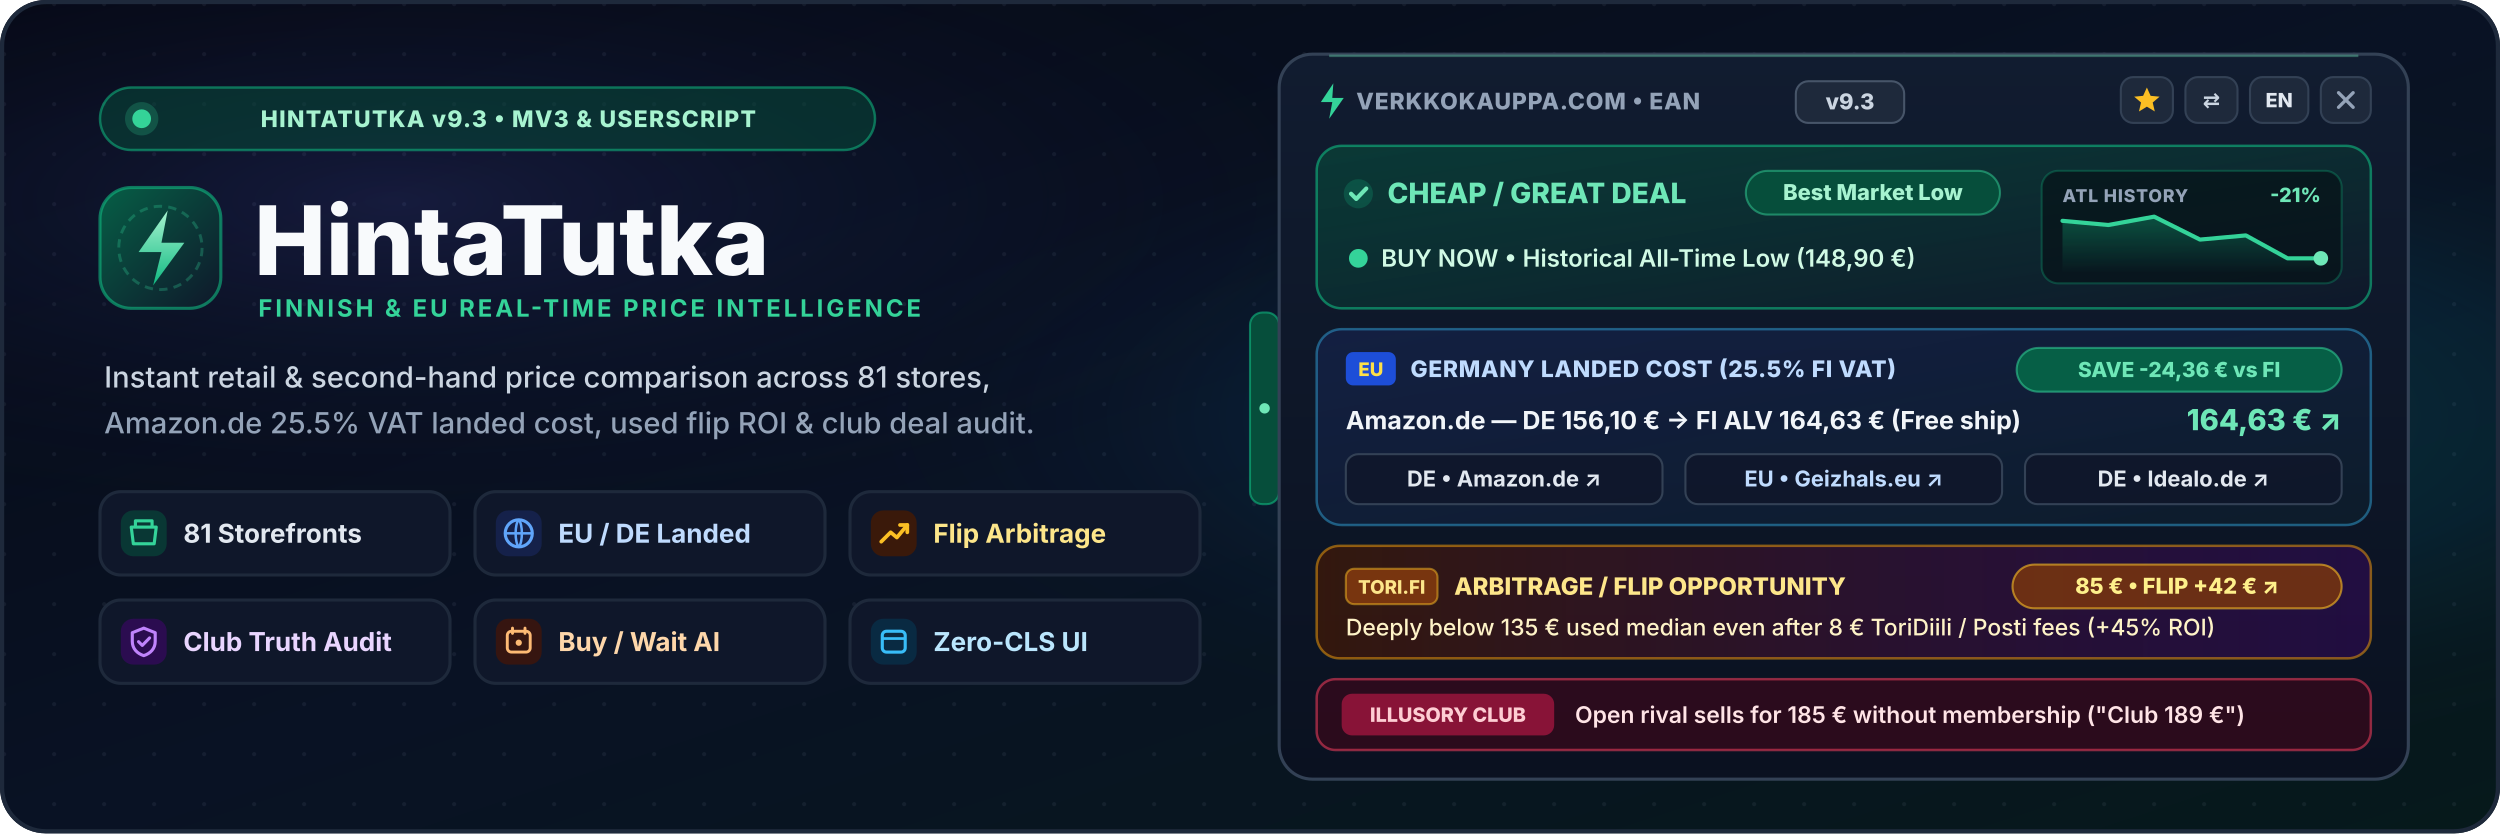
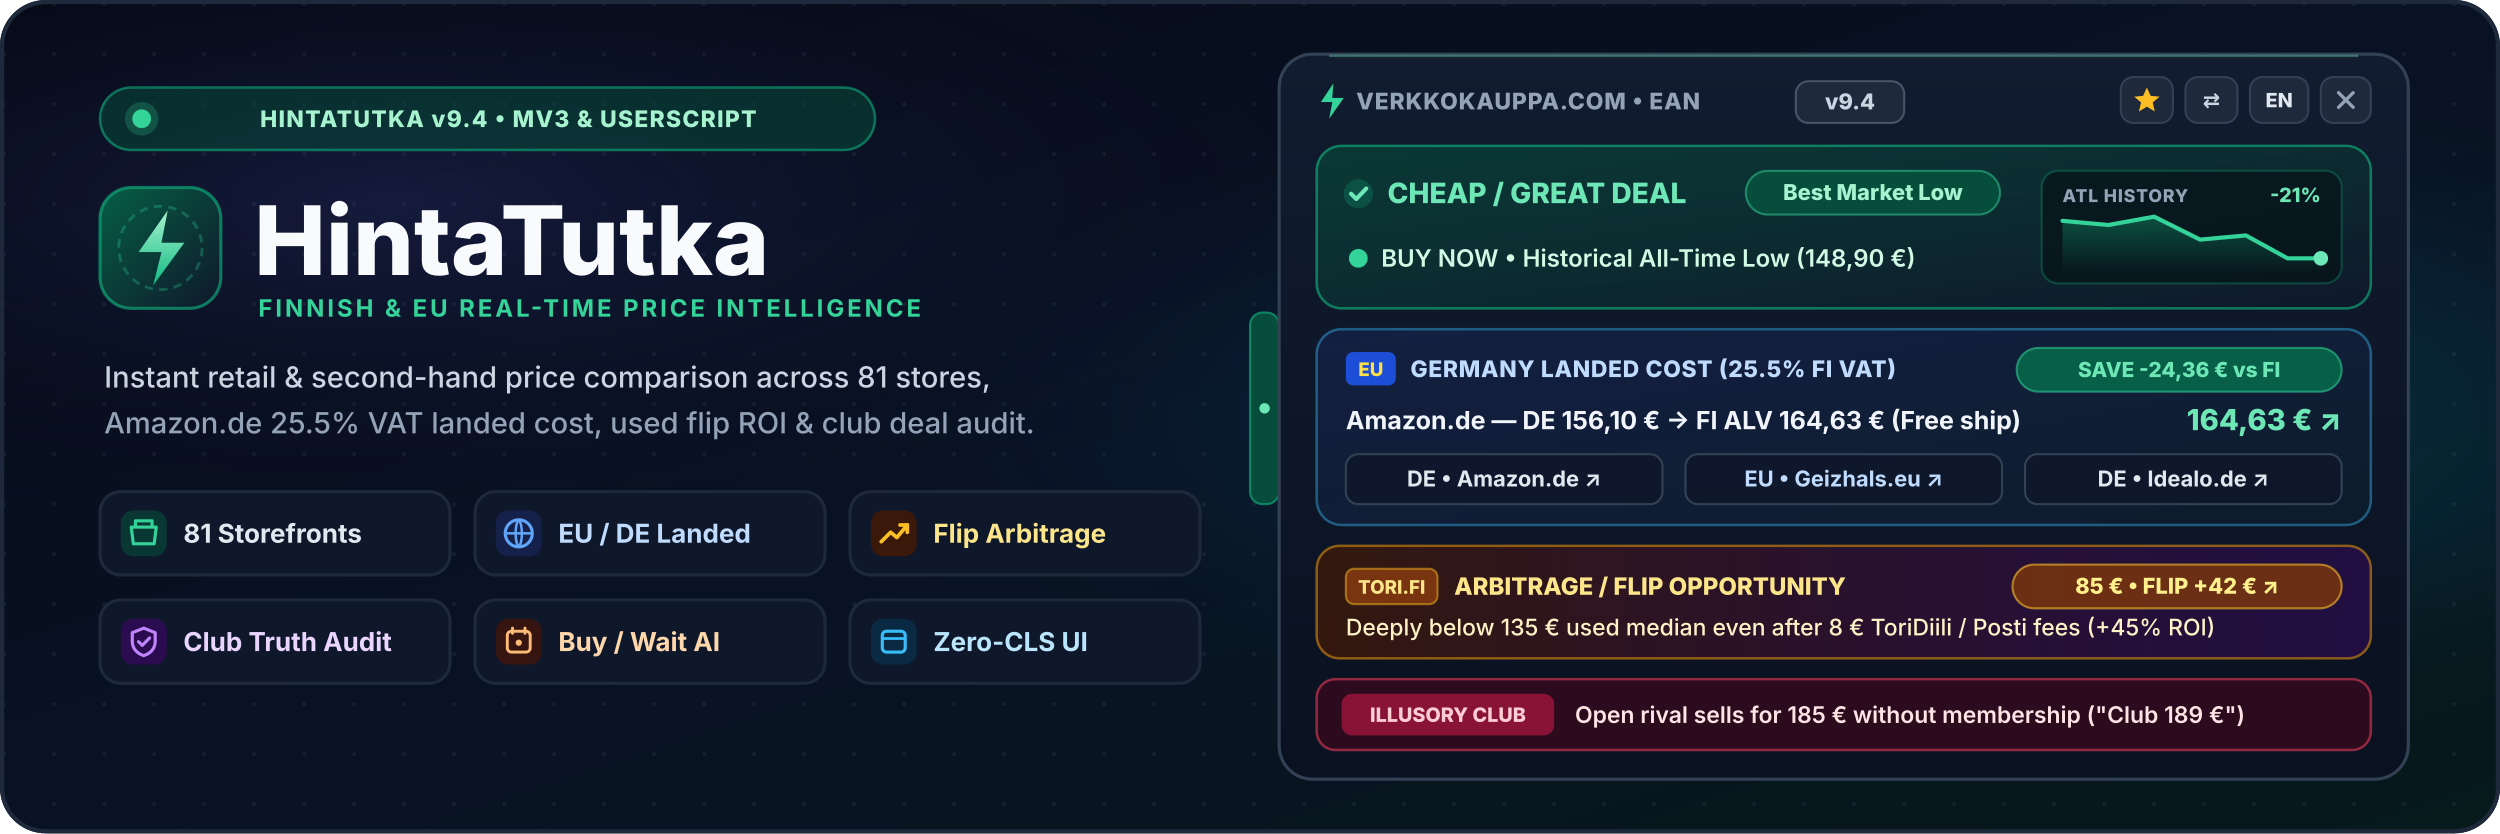
- <svg xmlns="http://www.w3.org/2000/svg" viewBox="0 0 1200 400" width="1200" height="400" role="img" aria-label="HintaTutka v9.2 — Finnish &amp; EU Real-Time Price Intelligence">
+ <svg xmlns="http://www.w3.org/2000/svg" viewBox="0 0 1200 400" width="1200" height="400" role="img" aria-label="HintaTutka v9.4 — Finnish &amp; EU Real-Time Price Intelligence">
  <defs>
    <linearGradient id="bgMain" x1="0%" y1="0%" x2="100%" y2="100%">
      <stop offset="0%" stop-color="#050914" />
      <stop offset="50%" stop-color="#091224" />
      <stop offset="100%" stop-color="#06191b" />
    </linearGradient>
    <radialGradient id="auraRight" cx="77%" cy="50%" r="44%">
      <stop offset="0%" stop-color="#10b981" stop-opacity="0.20" />
      <stop offset="55%" stop-color="#0ea5e9" stop-opacity="0.08" />
      <stop offset="100%" stop-color="#050914" stop-opacity="0" />
    </radialGradient>
    <radialGradient id="auraLeft" cx="16%" cy="24%" r="42%">
      <stop offset="0%" stop-color="#6366f1" stop-opacity="0.16" />
      <stop offset="100%" stop-color="#050914" stop-opacity="0" />
    </radialGradient>
    <linearGradient id="iconBg" x1="0%" y1="0%" x2="100%" y2="100%">
      <stop offset="0%" stop-color="#065f46" />
      <stop offset="100%" stop-color="#0f172a" />
    </linearGradient>
    <linearGradient id="boltGrad" x1="0%" y1="0%" x2="0%" y2="100%">
      <stop offset="0%" stop-color="#a7f3d0" />
      <stop offset="100%" stop-color="#10b981" />
    </linearGradient>
    <linearGradient id="panelBg" x1="0%" y1="0%" x2="0%" y2="100%">
      <stop offset="0%" stop-color="#111c30" />
      <stop offset="100%" stop-color="#0a1120" />
    </linearGradient>
    <linearGradient id="verdictGrad" x1="0%" y1="0%" x2="100%" y2="100%">
      <stop offset="0%" stop-color="#064e3b" stop-opacity="0.58" />
      <stop offset="100%" stop-color="#0f172a" stop-opacity="0.85" />
    </linearGradient>
    <linearGradient id="sparkFill" x1="0%" y1="0%" x2="0%" y2="100%">
      <stop offset="0%" stop-color="#10b981" stop-opacity="0.35" />
      <stop offset="100%" stop-color="#10b981" stop-opacity="0.0" />
    </linearGradient>
    <linearGradient id="euCardGrad" x1="0%" y1="0%" x2="100%" y2="100%">
      <stop offset="0%" stop-color="#172554" stop-opacity="0.55" />
      <stop offset="100%" stop-color="#0c1f2c" stop-opacity="0.72" />
    </linearGradient>
    <linearGradient id="flipCardGrad" x1="0%" y1="0%" x2="100%" y2="0%">
      <stop offset="0%" stop-color="#451a03" stop-opacity="0.68" />
      <stop offset="100%" stop-color="#3b0764" stop-opacity="0.45" />
    </linearGradient>
    <pattern id="dotGrid" width="24" height="24" patternUnits="userSpaceOnUse">
      <circle cx="2" cy="2" r="1" fill="#94a3b8" fill-opacity="0.09" />
    </pattern>
  </defs>
  <rect width="1200" height="400" rx="22" fill="url(#bgMain)" />
  <rect width="1200" height="400" rx="22" fill="url(#dotGrid)" />
  <rect width="1200" height="400" rx="22" fill="url(#auraLeft)" />
  <rect width="1200" height="400" rx="22" fill="url(#auraRight)" />
  <rect x="1" y="1" width="1198" height="398" rx="21" fill="none" stroke="#1e293b" stroke-width="2" />
  <g transform="translate(48, 42)">
    <rect x="0" y="0" width="372" height="30" rx="15" fill="#064e3b" fill-opacity="0.5" stroke="#10b981" stroke-opacity="0.55" stroke-width="1.2" />
    <circle cx="20" cy="15" r="4.5" fill="#34d399" />
    <circle cx="20" cy="15" r="8" fill="#34d399" fill-opacity="0.22" />
-     <text x="196" y="19" text-anchor="middle" font-family="-apple-system, BlinkMacSystemFont, 'Segoe UI', Inter, Roboto, sans-serif" font-size="11" font-weight="800" fill="#a7f3d0" letter-spacing="0.6">HINTATUTKA v9.3 • MV3 &amp; USERSCRIPT</text>
+     <text x="196" y="19" text-anchor="middle" font-family="-apple-system, BlinkMacSystemFont, 'Segoe UI', Inter, Roboto, sans-serif" font-size="11" font-weight="800" fill="#a7f3d0" letter-spacing="0.6">HINTATUTKA v9.4 • MV3 &amp; USERSCRIPT</text>
    <g transform="translate(0, 48)">
      <rect x="0" y="0" width="58" height="58" rx="15" fill="url(#iconBg)" stroke="#10b981" stroke-opacity="0.6" stroke-width="1.5" />
      <circle cx="29" cy="29" r="20" fill="none" stroke="#34d399" stroke-opacity="0.28" stroke-width="1.4" stroke-dasharray="4 3" />
      <path d="M32.5 11L18.5 31H29.5L25.5 47L40.5 26.5H29.5L32.5 11Z" fill="url(#boltGrad)" />
      <text x="74" y="42" font-family="-apple-system, BlinkMacSystemFont, 'Segoe UI', Inter, Roboto, sans-serif" font-size="46" font-weight="800" fill="#f8fafc">HintaTutka</text>
      <text x="76" y="62" font-family="-apple-system, BlinkMacSystemFont, 'Segoe UI', Inter, Roboto, sans-serif" font-size="11.5" font-weight="700" fill="#34d399" letter-spacing="1.4">FINNISH &amp; EU REAL-TIME PRICE INTELLIGENCE</text>
    </g>
    <text x="2" y="144" font-family="-apple-system, BlinkMacSystemFont, 'Segoe UI', Inter, Roboto, sans-serif" font-size="14" font-weight="500" fill="#cbd5e1">Instant retail &amp; second-hand price comparison across 81 stores,</text>
    <text x="2" y="166" font-family="-apple-system, BlinkMacSystemFont, 'Segoe UI', Inter, Roboto, sans-serif" font-size="14" font-weight="500" fill="#94a3b8">Amazon.de 25.5% VAT landed cost, used flip ROI &amp; club deal audit.</text>
    <g transform="translate(0, 194)" font-family="-apple-system, BlinkMacSystemFont, 'Segoe UI', Inter, Roboto, sans-serif" font-size="12.5" font-weight="700">
      <g transform="translate(0, 0)">
        <rect width="168" height="40" rx="10" fill="#0f172a" stroke="#1e293b" stroke-width="1.5" />
        <rect x="10" y="9" width="22" height="22" rx="6" fill="#064e3b" fill-opacity="0.6" />
        <path d="M15 17h12l-1 8H16l-1-8zm2-3h8v3h-8v-3z" fill="none" stroke="#34d399" stroke-width="1.5" stroke-linejoin="round" />
        <text x="40" y="24.5" fill="#e2e8f0">81 Storefronts</text>
      </g>
      <g transform="translate(180, 0)">
        <rect width="168" height="40" rx="10" fill="#0f172a" stroke="#1e293b" stroke-width="1.5" />
        <rect x="10" y="9" width="22" height="22" rx="6" fill="#172554" fill-opacity="0.75" />
        <circle cx="21" cy="20" r="6.5" fill="none" stroke="#60a5fa" stroke-width="1.5" />
        <path d="M14.5 20h13M21 13.5c2 2 2 11 0 13M21 13.5c-2 2-2 11 0 13" fill="none" stroke="#60a5fa" stroke-width="1.2" />
        <text x="40" y="24.5" fill="#bfdbfe">EU / DE Landed</text>
      </g>
      <g transform="translate(360, 0)">
        <rect width="168" height="40" rx="10" fill="#0f172a" stroke="#1e293b" stroke-width="1.5" />
        <rect x="10" y="9" width="22" height="22" rx="6" fill="#451a03" fill-opacity="0.8" />
        <polyline points="15,24 19.5,19.5 22.5,22 27.5,16" fill="none" stroke="#fbbf24" stroke-width="1.8" stroke-linecap="round" stroke-linejoin="round" />
        <polyline points="24,16 27.5,16 27.5,19.5" fill="none" stroke="#fbbf24" stroke-width="1.8" stroke-linecap="round" stroke-linejoin="round" />
        <text x="40" y="24.5" fill="#fde68a">Flip Arbitrage</text>
      </g>
      <g transform="translate(0, 52)">
        <rect width="168" height="40" rx="10" fill="#0f172a" stroke="#1e293b" stroke-width="1.5" />
        <rect x="10" y="9" width="22" height="22" rx="6" fill="#3b0764" fill-opacity="0.65" />
        <path d="M21 13.5l5.5 2.2v4.2c0 3.4-2.3 5.8-5.5 6.8-3.2-1-5.5-3.4-5.5-6.8v-4.2L21 13.5z" fill="none" stroke="#c084fc" stroke-width="1.5" stroke-linejoin="round" />
        <polyline points="18.5,20 20.3,21.8 23.8,18.2" fill="none" stroke="#c084fc" stroke-width="1.5" stroke-linecap="round" stroke-linejoin="round" />
        <text x="40" y="24.5" fill="#e9d5ff">Club Truth Audit</text>
      </g>
      <g transform="translate(180, 52)">
        <rect width="168" height="40" rx="10" fill="#0f172a" stroke="#1e293b" stroke-width="1.5" />
        <rect x="10" y="9" width="22" height="22" rx="6" fill="#431407" fill-opacity="0.75" />
        <rect x="15.5" y="15" width="11" height="10" rx="2" fill="none" stroke="#fdba74" stroke-width="1.4" />
        <line x1="18" y1="13.5" x2="18" y2="16" stroke="#fdba74" stroke-width="1.4" stroke-linecap="round" />
        <line x1="24" y1="13.5" x2="24" y2="16" stroke="#fdba74" stroke-width="1.4" stroke-linecap="round" />
        <circle cx="21" cy="20.5" r="1.5" fill="#fdba74" />
        <text x="40" y="24.5" fill="#fed7aa">Buy / Wait AI</text>
      </g>
      <g transform="translate(360, 52)">
        <rect width="168" height="40" rx="10" fill="#0f172a" stroke="#1e293b" stroke-width="1.5" />
        <rect x="10" y="9" width="22" height="22" rx="6" fill="#082f49" fill-opacity="0.8" />
        <rect x="15.5" y="15" width="11" height="10" rx="2" fill="none" stroke="#38bdf8" stroke-width="1.5" />
        <line x1="15.5" y1="18.5" x2="26.5" y2="18.5" stroke="#38bdf8" stroke-width="1.3" />
        <text x="40" y="24.5" fill="#bae6fd">Zero-CLS UI</text>
      </g>
    </g>
  </g>
  <g transform="translate(614, 26)" font-family="-apple-system, BlinkMacSystemFont, 'Segoe UI', Inter, Roboto, sans-serif">
    <rect x="-14" y="124" width="14" height="92" rx="6" fill="#064e3b" stroke="#10b981" stroke-opacity="0.6" />
    <circle cx="-7" cy="170" r="2.5" fill="#6ee7b7" />
    <rect x="0" y="0" width="542" height="348" rx="16" fill="url(#panelBg)" stroke="#334155" stroke-width="1.5" />
    <line x1="24" y1="0.8" x2="518" y2="0.8" stroke="#6ee7b7" stroke-opacity="0.35" stroke-width="1.2" />
    <g transform="translate(18, 12)">
      <path d="M8 2L2 11h5.5L6 19l7-10H7.5L8 2z" fill="#34d399" />
      <text x="19" y="14.5" font-size="11" font-weight="800" fill="#94a3b8" letter-spacing="0.4">VERKKOKAUPPA.COM • EAN</text>
      <rect x="230" y="1" width="52" height="20" rx="6" fill="#1e293b" stroke="#475569" />
-       <text x="256" y="14.5" text-anchor="middle" font-size="10.5" font-weight="800" fill="#cbd5e1">v9.3</text>
+       <text x="256" y="14.5" text-anchor="middle" font-size="10.5" font-weight="800" fill="#cbd5e1">v9.4</text>
      <g transform="translate(386, -1)">
        <rect x="0" y="0" width="25" height="22" rx="6" fill="#1e293b" stroke="#334155" />
        <polygon points="12.5,5 14.3,9 18.6,9.4 15.3,12.2 16.3,16.5 12.5,14.2 8.7,16.5 9.7,12.2 6.4,9.4 10.7,9" fill="#fbbf24" />
        <rect x="31" y="0" width="25" height="22" rx="6" fill="#1e293b" stroke="#334155" />
        <text x="43.5" y="14.5" text-anchor="middle" font-size="10" font-weight="800" fill="#cbd5e1">⇄</text>
        <rect x="62" y="0" width="28" height="22" rx="6" fill="#1e293b" stroke="#334155" />
        <text x="76" y="14.5" text-anchor="middle" font-size="9.5" font-weight="800" fill="#e2e8f0">EN</text>
        <rect x="96" y="0" width="24" height="22" rx="6" fill="#1e293b" stroke="#334155" />
        <path d="M104.5 7.5l7 7M111.5 7.5l-7 7" stroke="#94a3b8" stroke-width="1.6" stroke-linecap="round" />
      </g>
    </g>
    <g transform="translate(18, 44)">
      <rect width="506" height="78" rx="12" fill="url(#verdictGrad)" stroke="#10b981" stroke-opacity="0.6" stroke-width="1.2" />
      <circle cx="20" cy="23" r="7" fill="#10b981" fill-opacity="0.22" />
      <polyline points="16.5,23 19,25.5 23.8,20.5" fill="none" stroke="#6ee7b7" stroke-width="2" stroke-linecap="round" stroke-linejoin="round" />
      <text x="34" y="27.5" font-size="13.5" font-weight="800" fill="#6ee7b7">CHEAP / GREAT DEAL</text>
      <rect x="206" y="12" width="122" height="21" rx="10.5" fill="#064e3b" stroke="#34d399" stroke-opacity="0.5" />
      <text x="267" y="26" text-anchor="middle" font-size="10.5" font-weight="800" fill="#a7f3d0">Best Market Low</text>
      <circle cx="20" cy="54" r="4.5" fill="#34d399" />
      <text x="31" y="58" font-size="11.5" font-weight="600" fill="#d1fae5">BUY NOW • Historical All-Time Low (148,90 €)</text>
      <g transform="translate(348, 12)">
        <rect width="144" height="54" rx="8" fill="#061318" fill-opacity="0.72" stroke="#10b981" stroke-opacity="0.28" />
        <text x="10" y="15" font-size="8.5" font-weight="800" fill="#94a3b8" letter-spacing="0.4">ATL HISTORY</text>
        <text x="134" y="15" text-anchor="end" font-size="9.5" font-weight="800" fill="#6ee7b7">-21%</text>
        <path d="M10,24 L32,26 L54,22 L76,33 L98,31 L118,42 L134,42 L134,49 L10,49 Z" fill="url(#sparkFill)" />
        <polyline points="10,24 32,26 54,22 76,33 98,31 118,42 134,42" fill="none" stroke="#34d399" stroke-width="2" stroke-linecap="round" stroke-linejoin="round" />
        <circle cx="134" cy="42" r="3.5" fill="#6ee7b7" />
      </g>
    </g>
    <g transform="translate(18, 132)">
      <rect width="506" height="94" rx="12" fill="url(#euCardGrad)" stroke="#38bdf8" stroke-opacity="0.42" stroke-width="1.2" />
      <rect x="14" y="11" width="24" height="16" rx="3.5" fill="#1d4ed8" />
      <text x="26" y="22.5" text-anchor="middle" font-size="9" font-weight="800" fill="#fde047">EU</text>
      <text x="45" y="23" font-size="11" font-weight="800" fill="#bfdbfe" letter-spacing="0.3">GERMANY LANDED COST (25.5% FI VAT)</text>
      <rect x="336" y="9" width="156" height="21" rx="10.5" fill="#065f46" stroke="#34d399" stroke-opacity="0.55" />
      <text x="414" y="23" text-anchor="middle" font-size="10" font-weight="800" fill="#6ee7b7">SAVE -24,36 € vs FI</text>
      <text x="14" y="48" font-size="12" font-weight="700" fill="#f1f5f9">Amazon.de — DE 156,10 €  →  FI ALV 164,63 € (Free ship)</text>
      <text x="492" y="48.5" text-anchor="end" font-size="14" font-weight="800" fill="#6ee7b7">164,63 € ↗</text>
      <g transform="translate(14, 60)" font-size="10.5" font-weight="700">
        <rect x="0" y="0" width="152" height="24" rx="6" fill="#0f172a" fill-opacity="0.82" stroke="#334155" />
        <text x="76" y="15.5" text-anchor="middle" fill="#e2e8f0">DE • Amazon.de ↗</text>
        <rect x="163" y="0" width="152" height="24" rx="6" fill="#0f172a" fill-opacity="0.82" stroke="#334155" />
        <text x="239" y="15.5" text-anchor="middle" fill="#bfdbfe">EU • Geizhals.eu ↗</text>
        <rect x="326" y="0" width="152" height="24" rx="6" fill="#0f172a" fill-opacity="0.82" stroke="#334155" />
        <text x="402" y="15.5" text-anchor="middle" fill="#e2e8f0">DE • Idealo.de ↗</text>
      </g>
    </g>
    <g transform="translate(18, 236)">
      <rect width="506" height="54" rx="11" fill="url(#flipCardGrad)" stroke="#f59e0b" stroke-opacity="0.52" stroke-width="1.2" />
      <rect x="14" y="11" width="44" height="17" rx="4" fill="#78350f" stroke="#fbbf24" stroke-opacity="0.5" />
      <text x="36" y="23" text-anchor="middle" font-size="9" font-weight="800" fill="#fde68a">TORI.FI</text>
      <text x="66" y="23.5" font-size="11.5" font-weight="800" fill="#fde68a">ARBITRAGE / FLIP OPPORTUNITY</text>
      <rect x="334" y="9" width="158" height="21" rx="10.5" fill="#78350f" fill-opacity="0.85" stroke="#fbbf24" stroke-opacity="0.6" />
      <text x="413" y="23" text-anchor="middle" font-size="10.5" font-weight="800" fill="#fef08a">85 € • FLIP +42 € ↗</text>
      <text x="14" y="43" font-size="11" font-weight="500" fill="#fef3c7">Deeply below 135 € used median even after 8 € ToriDiili / Posti fees (+45% ROI)</text>
    </g>
    <g transform="translate(18, 300)">
      <rect width="506" height="34" rx="9" fill="#4c0519" fill-opacity="0.5" stroke="#f43f5e" stroke-opacity="0.55" stroke-width="1.2" />
      <rect x="12" y="7" width="102" height="20" rx="5" fill="#881337" />
      <text x="63" y="20.5" text-anchor="middle" font-size="9.5" font-weight="800" fill="#fecdd3">ILLUSORY CLUB</text>
      <text x="124" y="21" font-size="11" font-weight="600" fill="#ffe4e6">Open rival sells for 185 € without membership ("Club 189 €")</text>
    </g>
  </g>
</svg>
